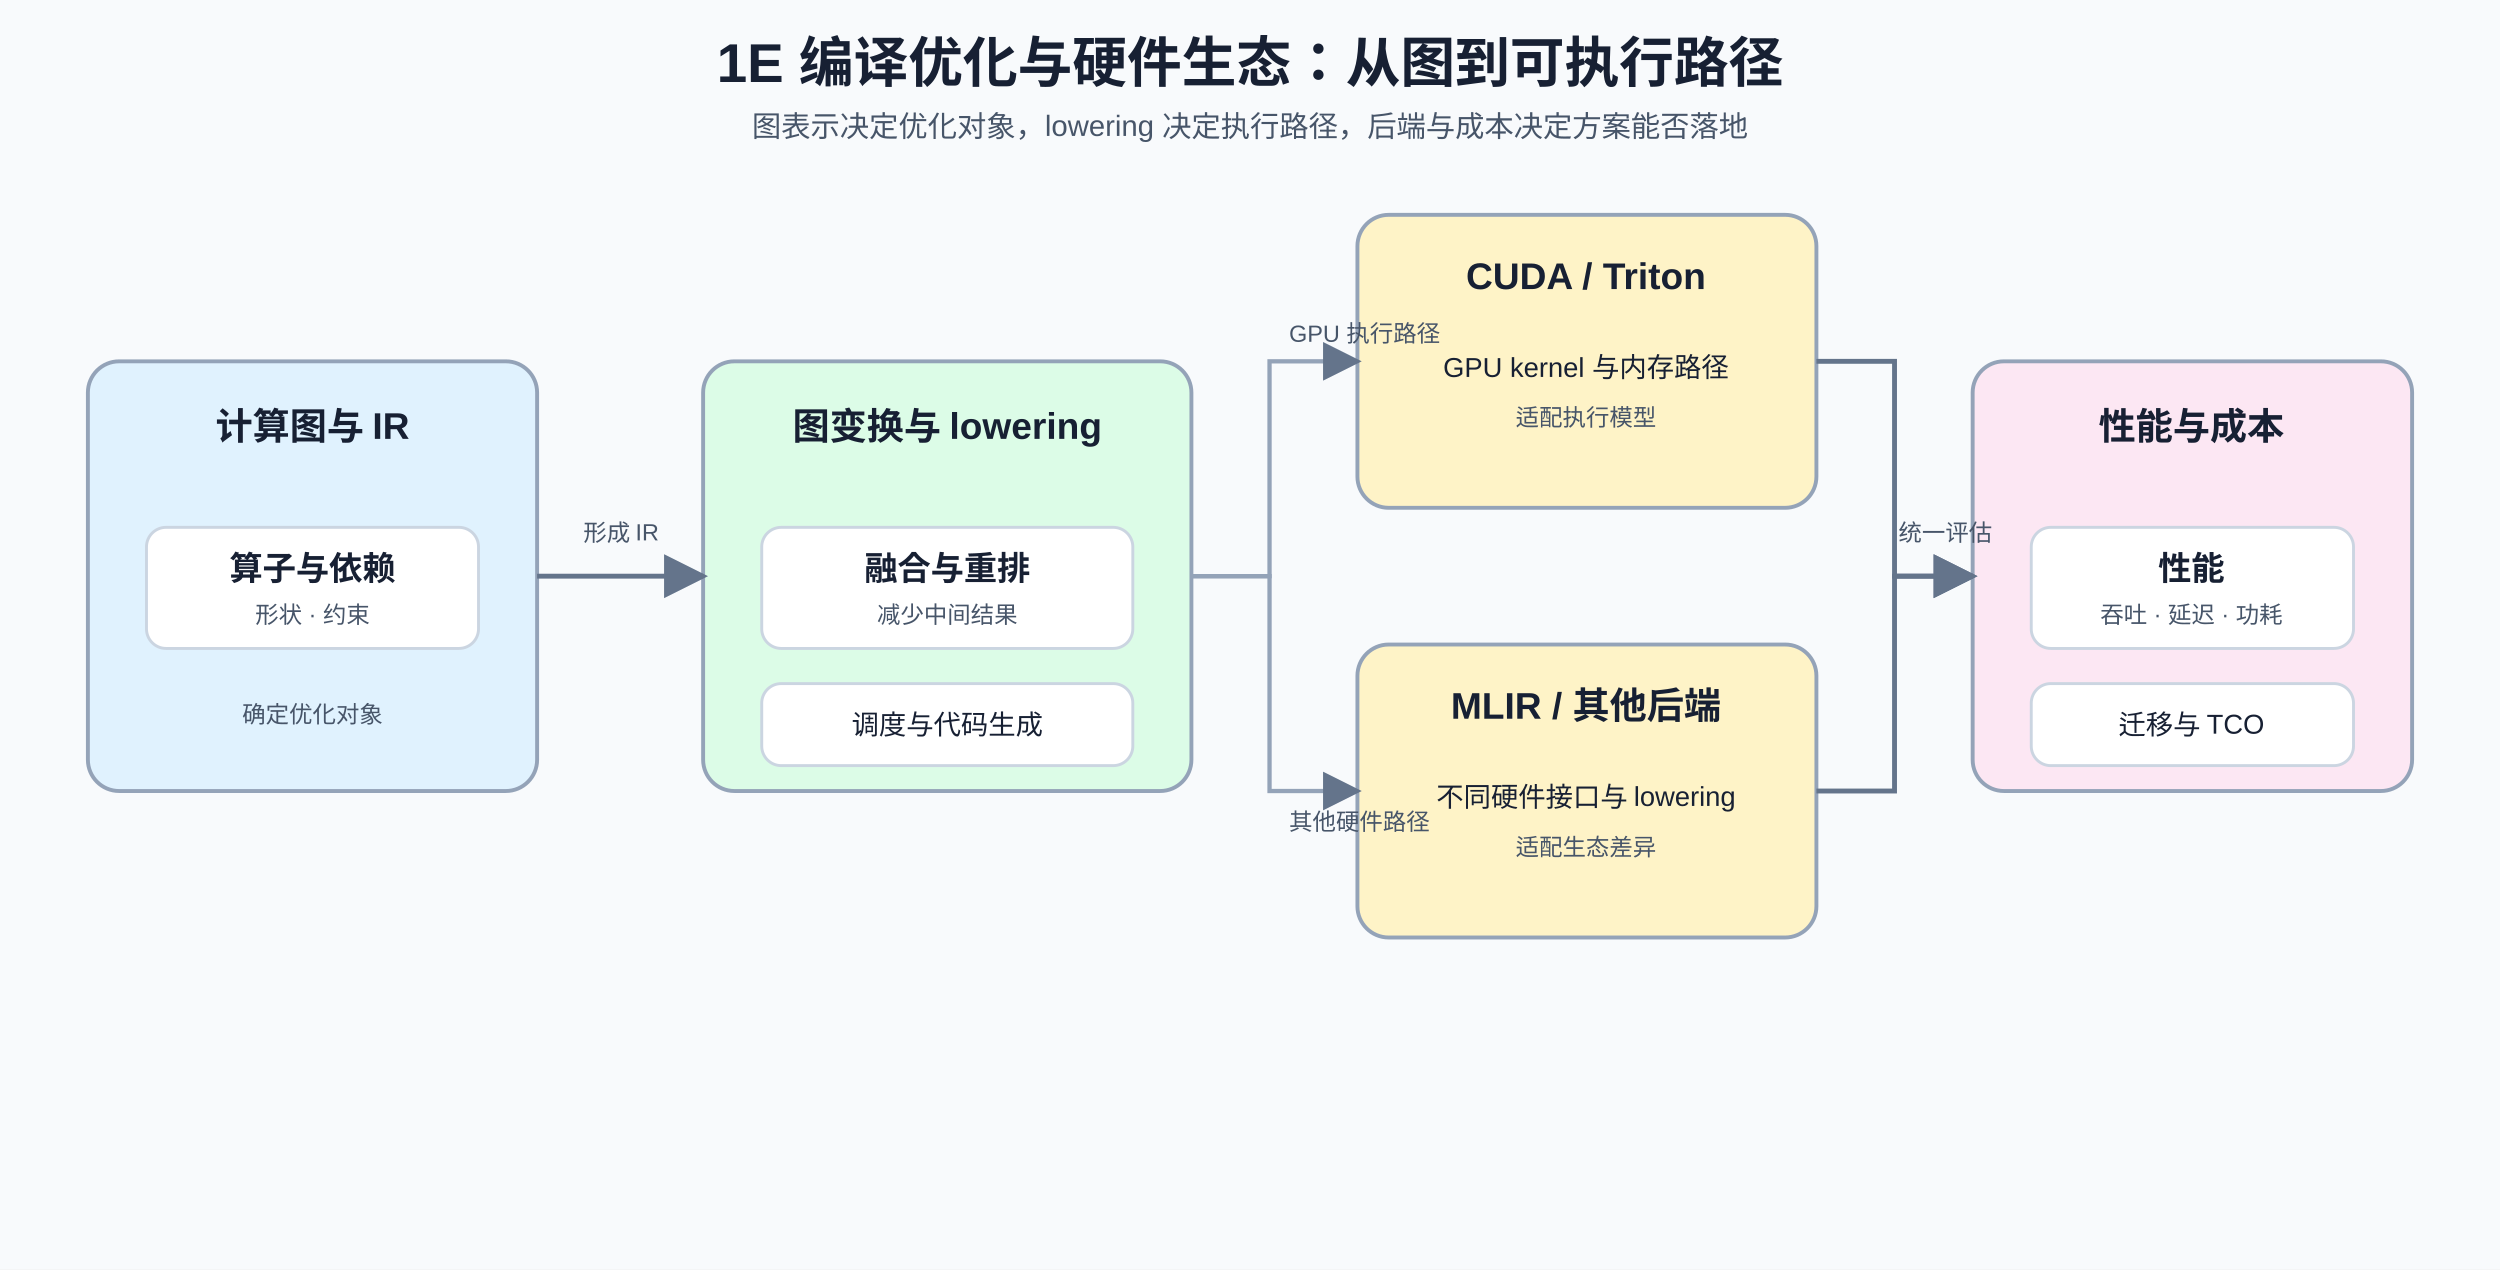
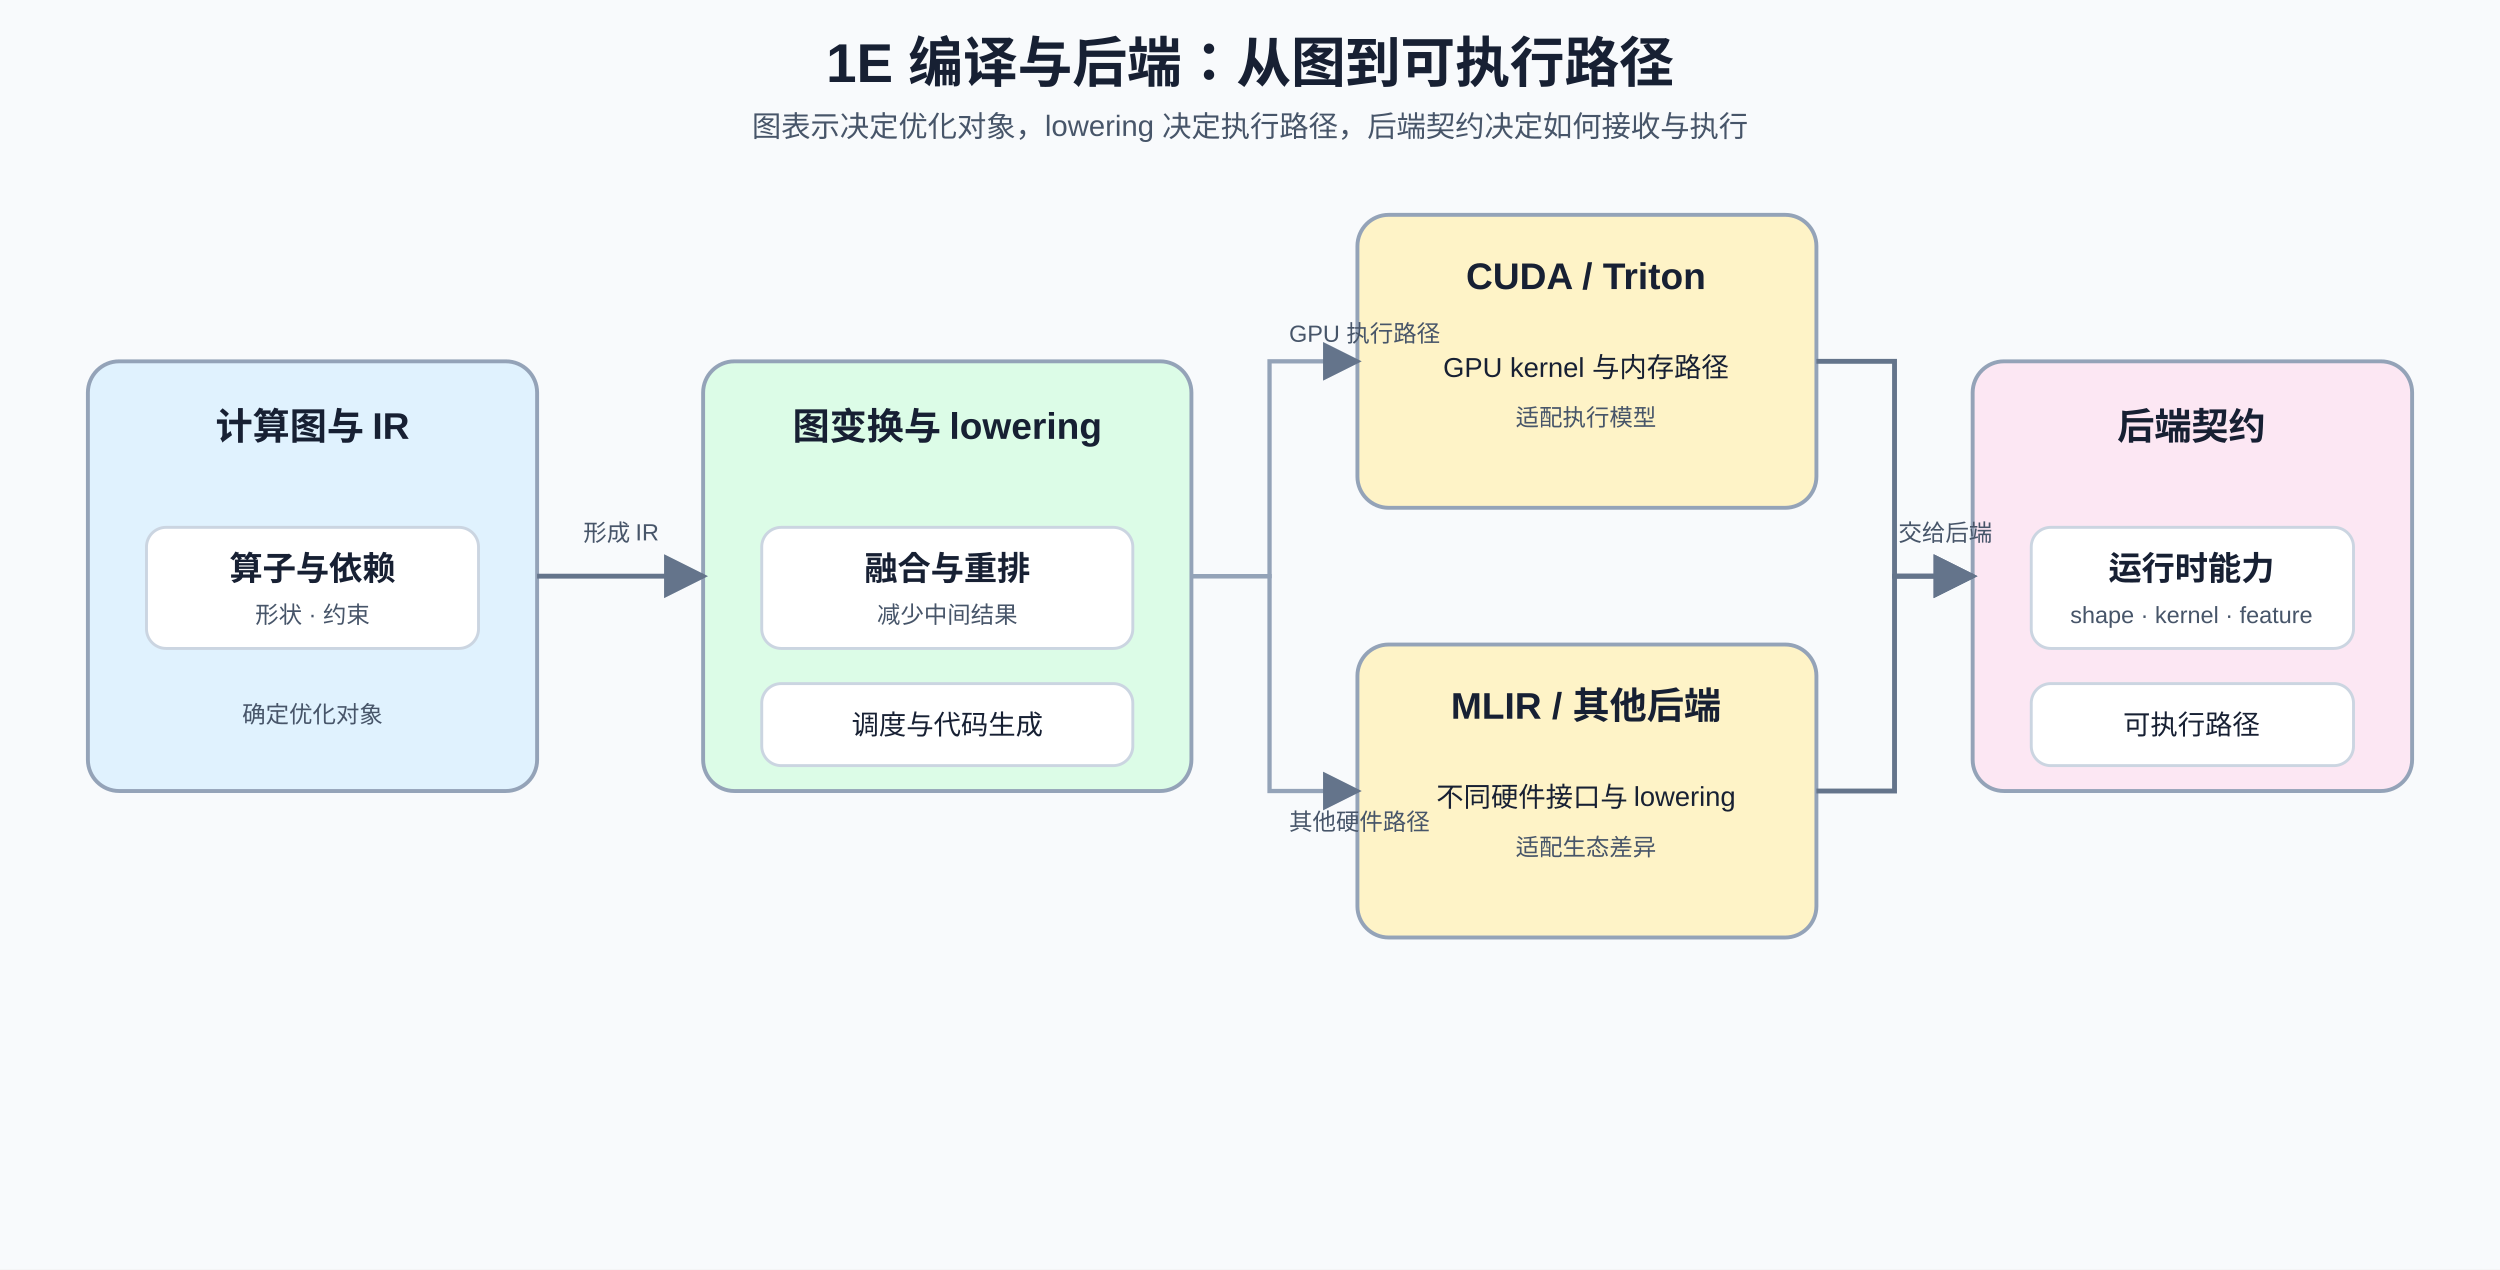
<svg xmlns="http://www.w3.org/2000/svg" width="1280" height="650" viewBox="0 0 1280 650" role="img" aria-labelledby="title desc">
  <defs>
    <marker id="a1e" markerWidth="9" markerHeight="9" refX="8" refY="4.5" orient="auto">
      <path d="M0 0L9 4.5L0 9Z" fill="#64748b" />
    </marker>
    <style>
    text{font-family:Arial,'Microsoft YaHei',sans-serif;fill:#172033}.title{font-size:28px;font-weight:700}.sub{font-size:15px;fill:#475569}.group{font-size:19px;font-weight:700}.head{font-size:17px;font-weight:700}.body{font-size:14px}.small{font-size:12px;fill:#475569}.panel{stroke:#94a3b8;stroke-width:2;rx:16}.item{stroke:#cbd5e1;stroke-width:1.5;rx:10}.flow{stroke:#64748b;stroke-width:2.5;fill:none;marker-end:url(#a1e)}.branch{stroke:#94a3b8;stroke-width:2.2;fill:none;marker-end:url(#a1e)}
  </style>
  </defs>
  <rect width="1280" height="650" fill="#f8fafc" />
-   <text x="640" y="42" text-anchor="middle" class="title">1E 编译优化与硬件生态：从图到可执行路径</text>
-   <text x="640" y="70" text-anchor="middle" class="sub">图表示决定优化对象，lowering 决定执行路径，后端与成本决定方案能否落地</text>
+   <text x="640" y="42" text-anchor="middle" class="title">1E 编译与后端：从图到可执行路径</text>
+   <text x="640" y="70" text-anchor="middle" class="sub">图表示决定优化对象，lowering 决定执行路径，后端契约决定如何接收与执行</text>
  <rect x="45" y="185" width="230" height="220" fill="#e0f2fe" class="panel" />
  <text x="160" y="225" text-anchor="middle" class="group">计算图与 IR</text>
  <rect x="75" y="270" width="170" height="62" fill="#fff" class="item" />
  <text x="160" y="297" text-anchor="middle" class="head">算子与依赖</text>
  <text x="160" y="319" text-anchor="middle" class="small">形状 · 约束</text>
  <text x="160" y="370" text-anchor="middle" class="small">确定优化对象</text>
  <rect x="360" y="185" width="250" height="220" fill="#dcfce7" class="panel" />
  <text x="485" y="225" text-anchor="middle" class="group">图变换与 lowering</text>
  <rect x="390" y="270" width="190" height="62" fill="#fff" class="item" />
  <text x="485" y="297" text-anchor="middle" class="head">融合与重排</text>
  <text x="485" y="319" text-anchor="middle" class="small">减少中间结果</text>
  <rect x="390" y="350" width="190" height="42" fill="#fff" class="item" />
  <text x="485" y="376" text-anchor="middle" class="body">调度与代码生成</text>
  <rect x="695" y="110" width="235" height="150" fill="#fef3c7" class="panel" />
  <text x="812" y="148" text-anchor="middle" class="group">CUDA / Triton</text>
  <text x="812" y="193" text-anchor="middle" class="body">GPU kernel 与内存路径</text>
  <text x="812" y="218" text-anchor="middle" class="small">适配执行模型</text>
  <rect x="695" y="330" width="235" height="150" fill="#fef3c7" class="panel" />
  <text x="812" y="368" text-anchor="middle" class="group">MLIR / 其他后端</text>
  <text x="812" y="413" text-anchor="middle" class="body">不同硬件接口与 lowering</text>
  <text x="812" y="438" text-anchor="middle" class="small">适配生态差异</text>
  <rect x="1010" y="185" width="225" height="220" fill="#fce7f3" class="panel" />
-   <text x="1122" y="225" text-anchor="middle" class="group">性能与成本</text>
+   <text x="1122" y="225" text-anchor="middle" class="group">后端契约</text>
  <rect x="1040" y="270" width="165" height="62" fill="#fff" class="item" />
-   <text x="1122" y="297" text-anchor="middle" class="head">性能</text>
-   <text x="1122" y="319" text-anchor="middle" class="small">吞吐 · 延迟 · 功耗</text>
+   <text x="1122" y="297" text-anchor="middle" class="head">运行时能力</text>
+   <text x="1122" y="319" text-anchor="middle" class="small">shape · kernel · feature</text>
  <rect x="1040" y="350" width="165" height="42" fill="#fff" class="item" />
-   <text x="1122" y="376" text-anchor="middle" class="body">迁移与 TCO</text>
+   <text x="1122" y="376" text-anchor="middle" class="body">可执行路径</text>
  <path d="M275 295H360" class="flow" />
  <path d="M610 295H650V185H695" class="branch" />
  <path d="M610 295H650V405H695" class="branch" />
  <path d="M930 185H970V295H1010" class="flow" />
  <path d="M930 405H970V295H1010" class="flow" />
  <text x="318" y="277" text-anchor="middle" class="small">形成 IR</text>
  <text x="660" y="175" class="small">GPU 执行路径</text>
  <text x="660" y="425" class="small">其他硬件路径</text>
-   <text x="972" y="277" class="small">统一评估</text>
+   <text x="972" y="277" class="small">交给后端</text>
</svg>
